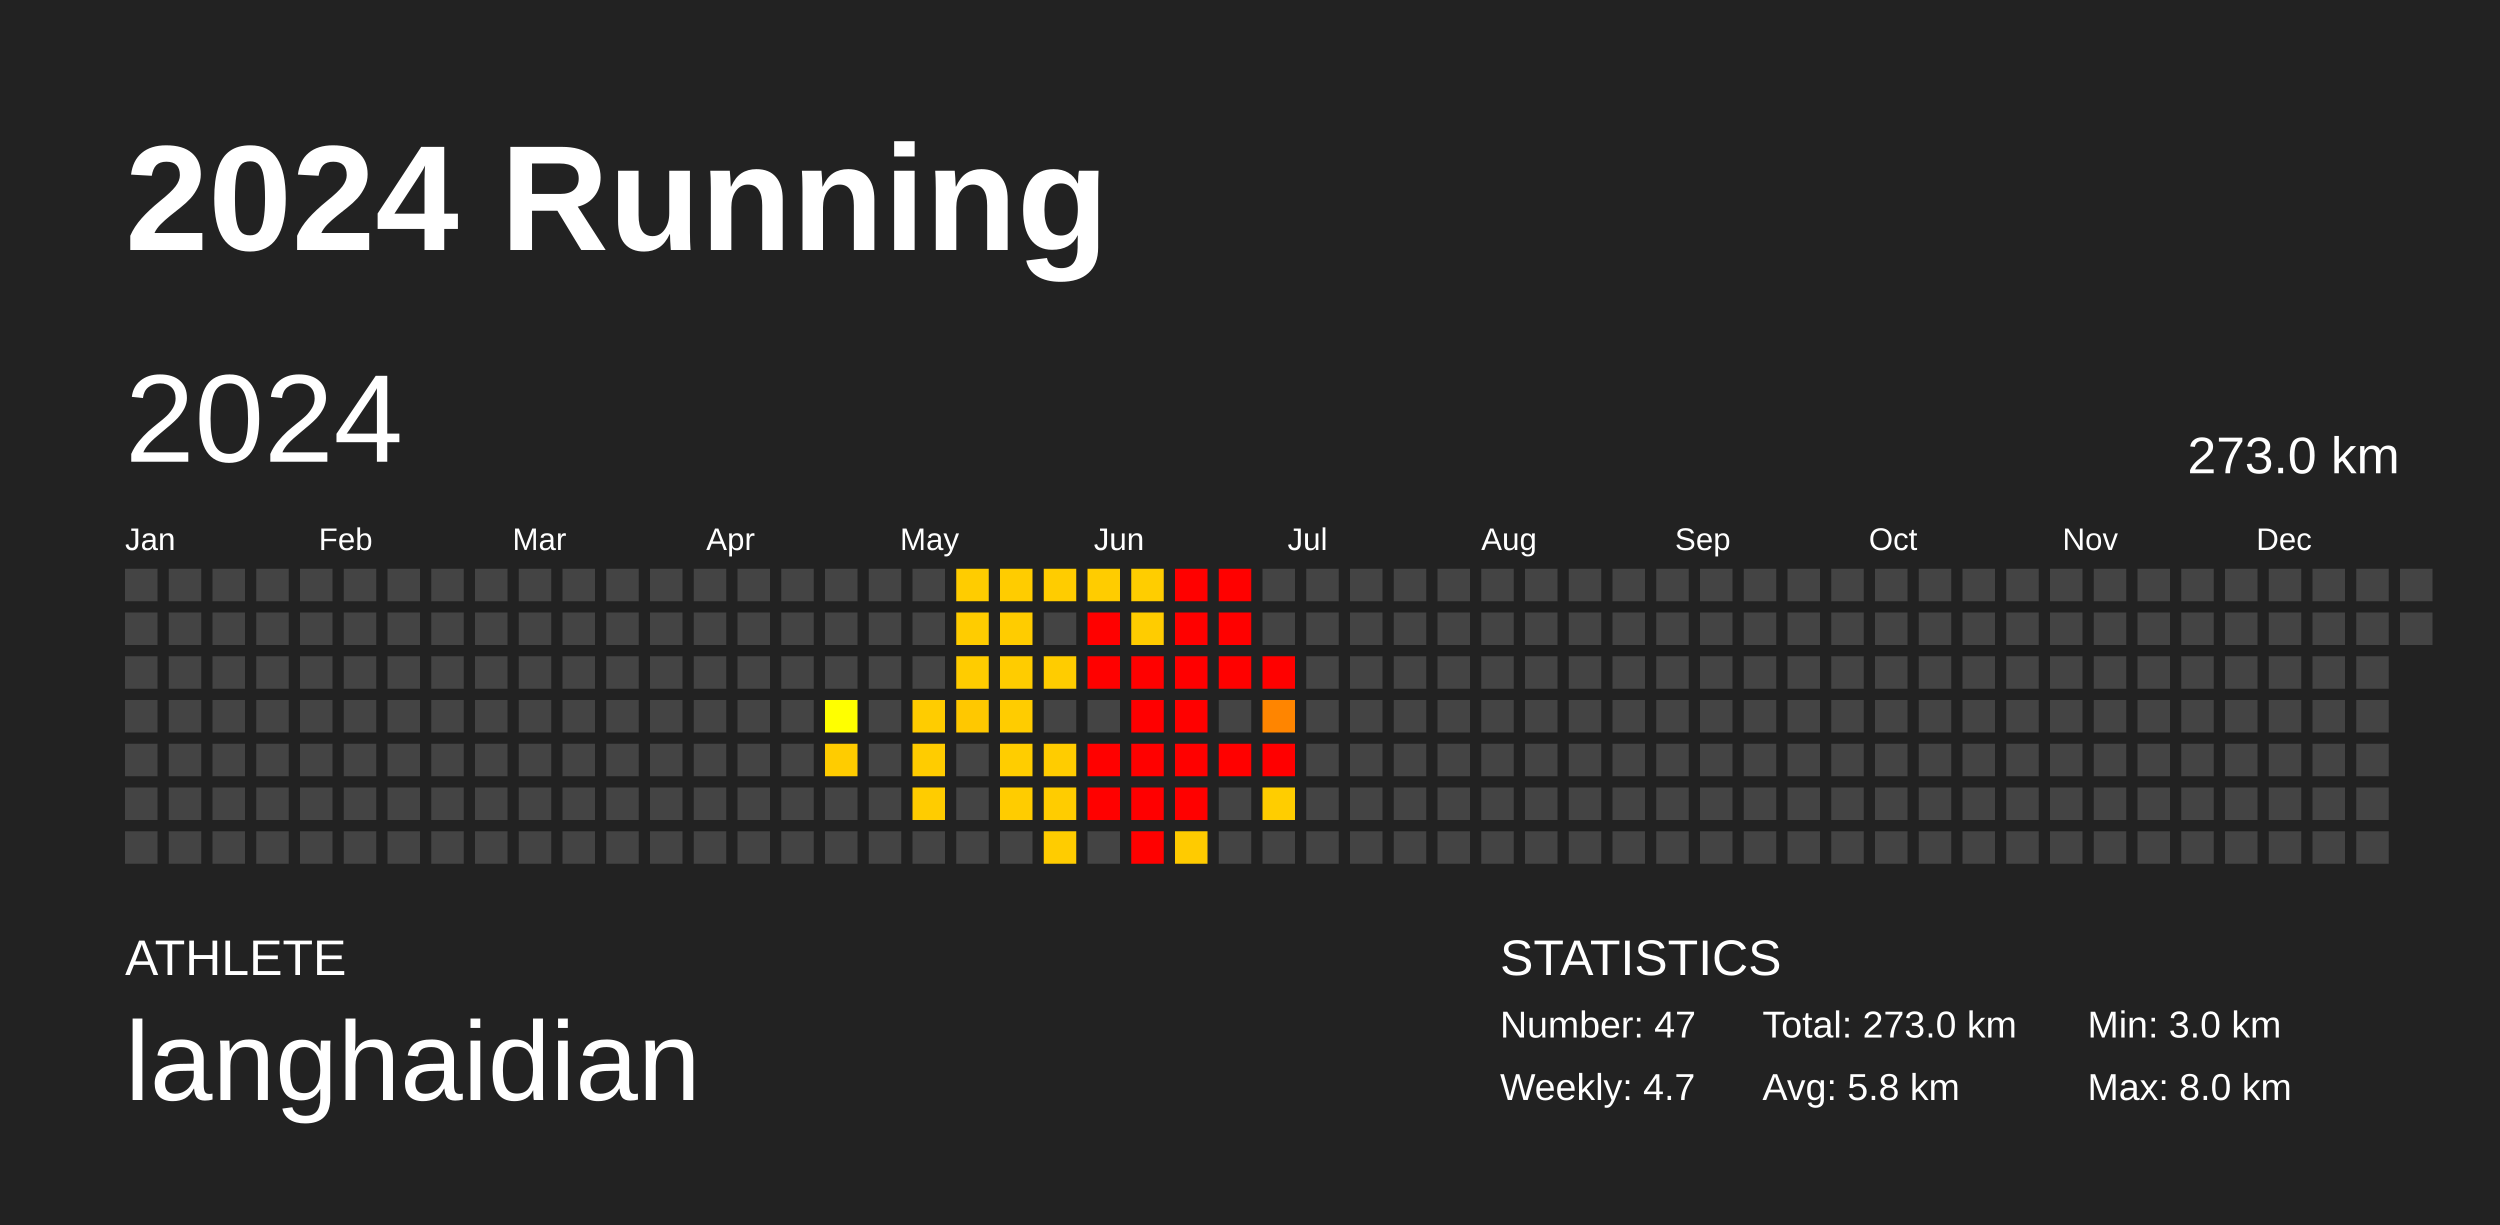
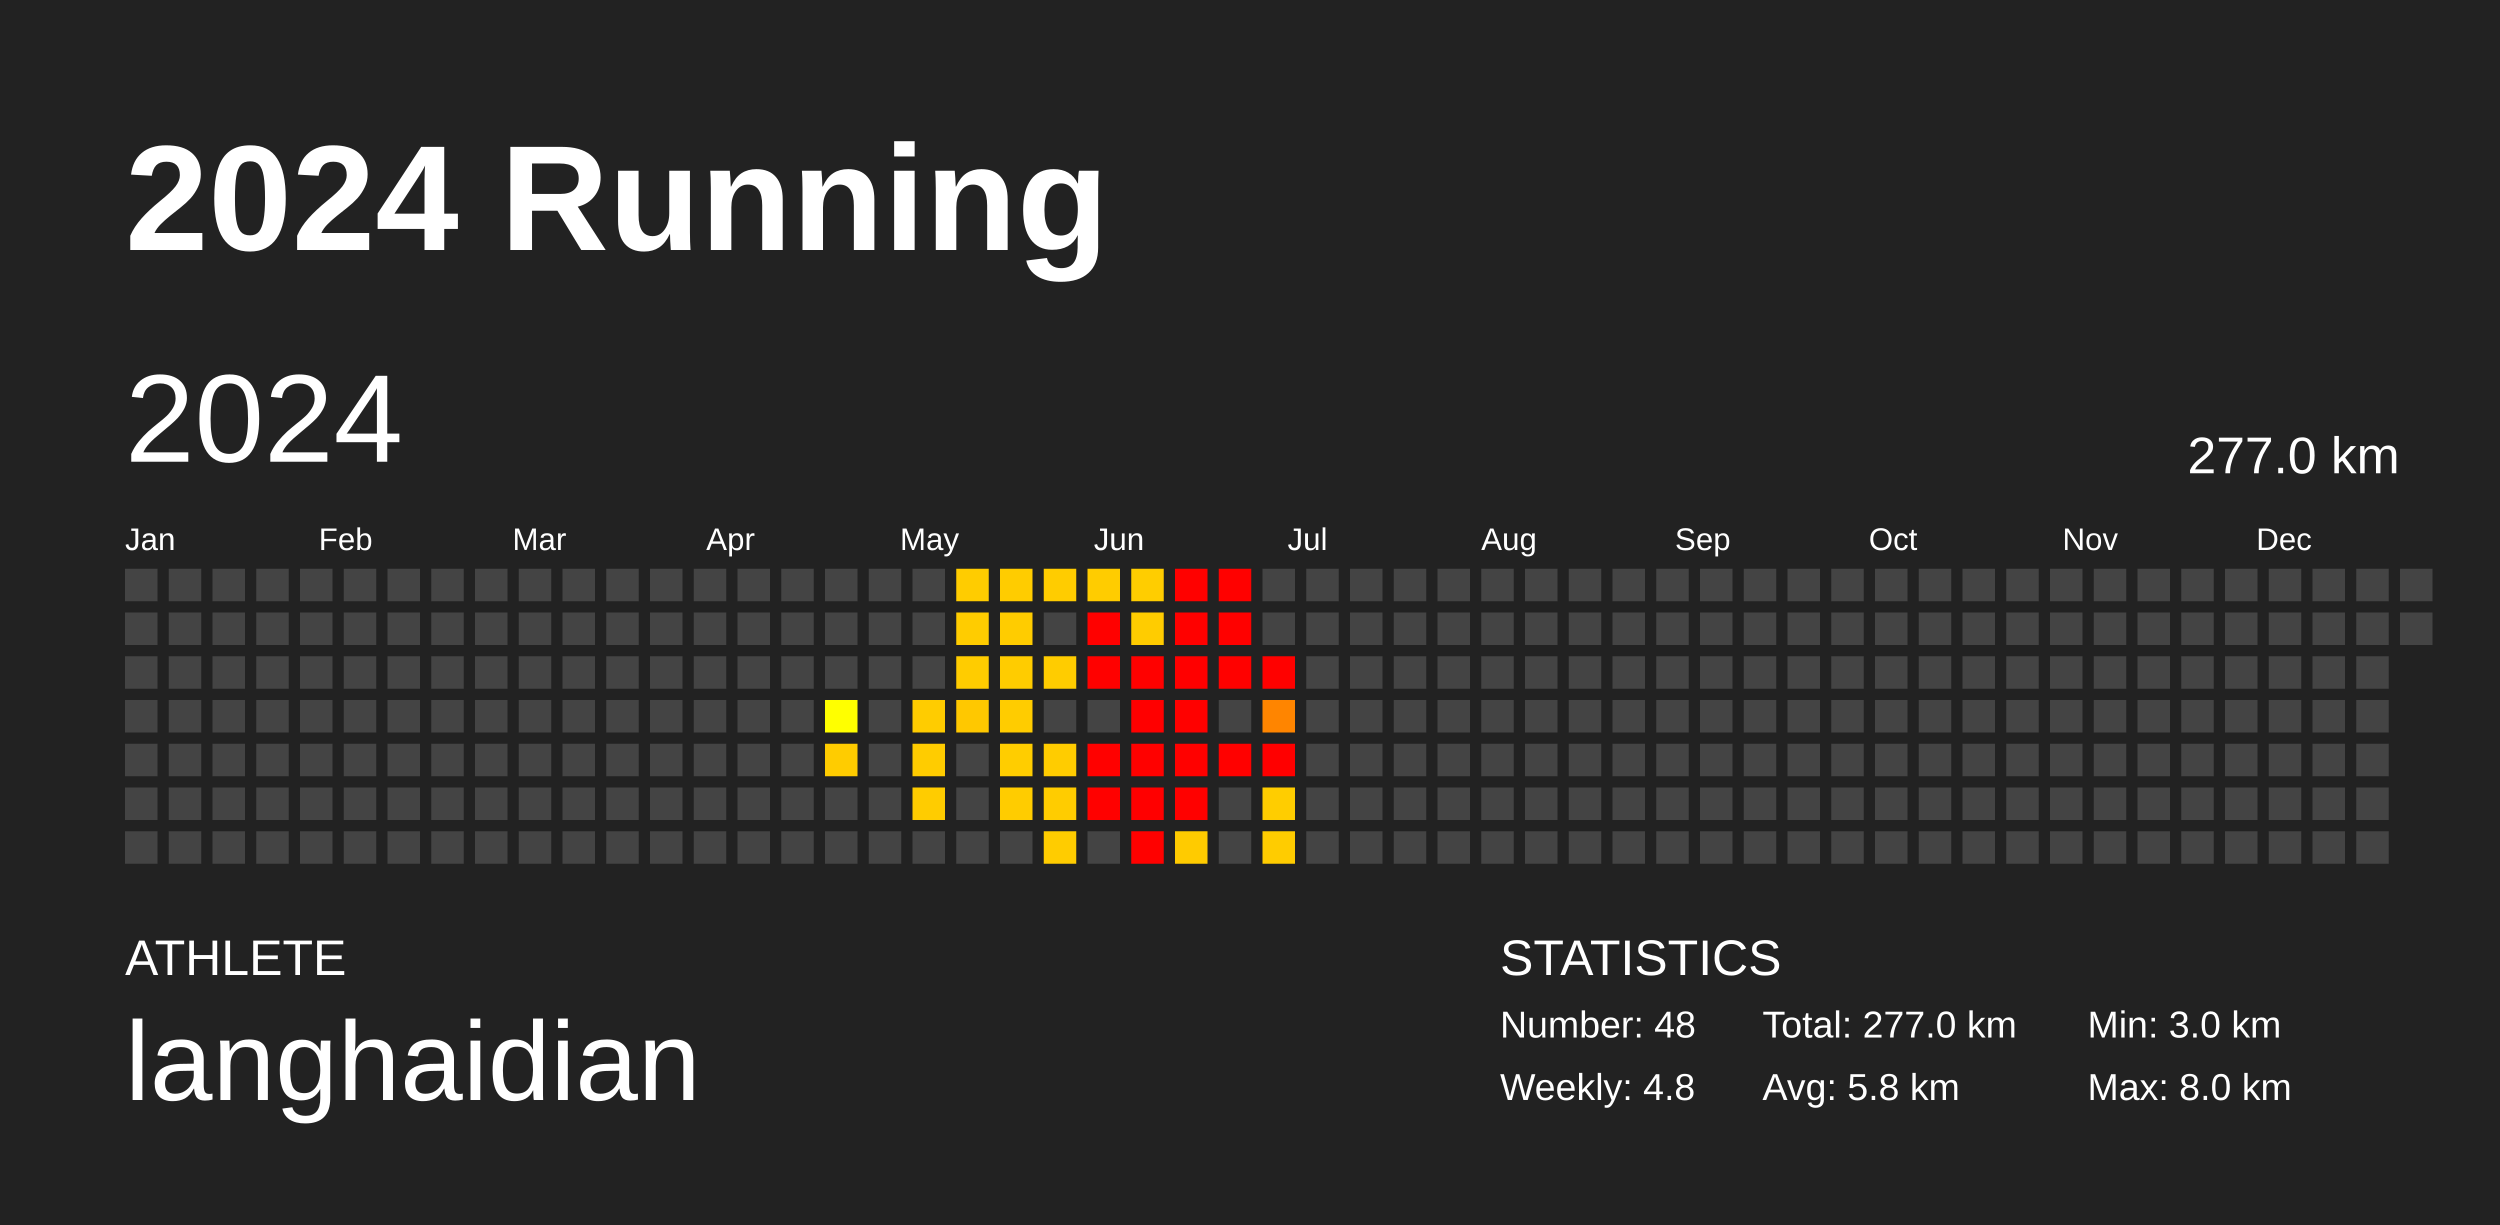
<svg xmlns="http://www.w3.org/2000/svg" baseProfile="full" height="98mm" version="1.1" viewBox="0,0,200,98" width="200mm">
  <defs />
  <rect fill="#222222" height="98" width="200" x="0" y="0" />
  <text fill="#FFFFFF" style="font-size:12px; font-family:Arial; font-weight:bold;" x="10" y="20">2024 Running</text>
  <text fill="#FFFFFF" style="font-size:4px; font-family:Arial" x="10" y="78">ATHLETE</text>
  <text fill="#FFFFFF" style="font-size:9px; font-family:Arial" x="10" y="88">langhaidian</text>
  <text fill="#FFFFFF" style="font-size:4px; font-family:Arial" x="120" y="78">STATISTICS</text>
-   <text fill="#FFFFFF" style="font-size:3px; font-family:Arial" x="120" y="83">Number: 47</text>
-   <text fill="#FFFFFF" style="font-size:3px; font-family:Arial" x="120" y="88">Weekly: 4.7</text>
-   <text fill="#FFFFFF" style="font-size:3px; font-family:Arial" x="141" y="83">Total: 273.0 km</text>
+   <text fill="#FFFFFF" style="font-size:3px; font-family:Arial" x="120" y="83">Number: 48</text>
+   <text fill="#FFFFFF" style="font-size:3px; font-family:Arial" x="120" y="88">Weekly: 4.8</text>
+   <text fill="#FFFFFF" style="font-size:3px; font-family:Arial" x="141" y="83">Total: 277.0 km</text>
  <text fill="#FFFFFF" style="font-size:3px; font-family:Arial" x="141" y="88">Avg: 5.8 km</text>
  <text fill="#FFFFFF" style="font-size:3px; font-family:Arial" x="167" y="83">Min: 3.0 km</text>
  <text fill="#FFFFFF" style="font-size:3px; font-family:Arial" x="167" y="88">Max: 8.0 km</text>
  <text dominant-baseline="hanging" fill="#FFFFFF" style="font-size:10.0px; font-family:Arial;" x="10" y="30">2024</text>
-   <text dominant-baseline="hanging" fill="#FFFFFF" style="font-size:4.125px; font-family:Arial;" x="175" y="35">273.0 km</text>
+   <text dominant-baseline="hanging" fill="#FFFFFF" style="font-size:4.125px; font-family:Arial;" x="175" y="35">277.0 km</text>
  <text fill="#FFFFFF" style="font-size:2.5px; font-family:Arial" x="10.0" y="44">Jan</text>
  <text fill="#FFFFFF" style="font-size:2.5px; font-family:Arial" x="25.5" y="44">Feb</text>
  <text fill="#FFFFFF" style="font-size:2.5px; font-family:Arial" x="41.0" y="44">Mar</text>
  <text fill="#FFFFFF" style="font-size:2.5px; font-family:Arial" x="56.5" y="44">Apr</text>
  <text fill="#FFFFFF" style="font-size:2.5px; font-family:Arial" x="72.0" y="44">May</text>
  <text fill="#FFFFFF" style="font-size:2.5px; font-family:Arial" x="87.5" y="44">Jun</text>
  <text fill="#FFFFFF" style="font-size:2.5px; font-family:Arial" x="103.0" y="44">Jul</text>
  <text fill="#FFFFFF" style="font-size:2.5px; font-family:Arial" x="118.5" y="44">Aug</text>
  <text fill="#FFFFFF" style="font-size:2.5px; font-family:Arial" x="134.0" y="44">Sep</text>
  <text fill="#FFFFFF" style="font-size:2.5px; font-family:Arial" x="149.5" y="44">Oct</text>
  <text fill="#FFFFFF" style="font-size:2.5px; font-family:Arial" x="165.0" y="44">Nov</text>
  <text fill="#FFFFFF" style="font-size:2.5px; font-family:Arial" x="180.5" y="44">Dec</text>
  <rect fill="#444444" height="2.6" width="2.6" x="10.0" y="45.5" />
  <rect fill="#444444" height="2.6" width="2.6" x="10.0" y="49.0" />
  <rect fill="#444444" height="2.6" width="2.6" x="10.0" y="52.5" />
  <rect fill="#444444" height="2.6" width="2.6" x="10.0" y="56.0" />
  <rect fill="#444444" height="2.6" width="2.6" x="10.0" y="59.5" />
  <rect fill="#444444" height="2.6" width="2.6" x="10.0" y="63.0" />
  <rect fill="#444444" height="2.6" width="2.6" x="10.0" y="66.5" />
  <rect fill="#444444" height="2.6" width="2.6" x="13.5" y="45.5" />
  <rect fill="#444444" height="2.6" width="2.6" x="13.5" y="49.0" />
  <rect fill="#444444" height="2.6" width="2.6" x="13.5" y="52.5" />
  <rect fill="#444444" height="2.6" width="2.6" x="13.5" y="56.0" />
  <rect fill="#444444" height="2.6" width="2.6" x="13.5" y="59.5" />
  <rect fill="#444444" height="2.6" width="2.6" x="13.5" y="63.0" />
  <rect fill="#444444" height="2.6" width="2.6" x="13.5" y="66.5" />
  <rect fill="#444444" height="2.6" width="2.6" x="17.0" y="45.5" />
  <rect fill="#444444" height="2.6" width="2.6" x="17.0" y="49.0" />
  <rect fill="#444444" height="2.6" width="2.6" x="17.0" y="52.5" />
  <rect fill="#444444" height="2.6" width="2.6" x="17.0" y="56.0" />
  <rect fill="#444444" height="2.6" width="2.6" x="17.0" y="59.5" />
  <rect fill="#444444" height="2.6" width="2.6" x="17.0" y="63.0" />
  <rect fill="#444444" height="2.6" width="2.6" x="17.0" y="66.5" />
  <rect fill="#444444" height="2.6" width="2.6" x="20.5" y="45.5" />
  <rect fill="#444444" height="2.6" width="2.6" x="20.5" y="49.0" />
  <rect fill="#444444" height="2.6" width="2.6" x="20.5" y="52.5" />
  <rect fill="#444444" height="2.6" width="2.6" x="20.5" y="56.0" />
  <rect fill="#444444" height="2.6" width="2.6" x="20.5" y="59.5" />
  <rect fill="#444444" height="2.6" width="2.6" x="20.5" y="63.0" />
  <rect fill="#444444" height="2.6" width="2.6" x="20.5" y="66.5" />
  <rect fill="#444444" height="2.6" width="2.6" x="24.0" y="45.5" />
  <rect fill="#444444" height="2.6" width="2.6" x="24.0" y="49.0" />
  <rect fill="#444444" height="2.6" width="2.6" x="24.0" y="52.5" />
  <rect fill="#444444" height="2.6" width="2.6" x="24.0" y="56.0" />
  <rect fill="#444444" height="2.6" width="2.6" x="24.0" y="59.5" />
  <rect fill="#444444" height="2.6" width="2.6" x="24.0" y="63.0" />
  <rect fill="#444444" height="2.6" width="2.6" x="24.0" y="66.5" />
  <rect fill="#444444" height="2.6" width="2.6" x="27.5" y="45.5" />
  <rect fill="#444444" height="2.6" width="2.6" x="27.5" y="49.0" />
  <rect fill="#444444" height="2.6" width="2.6" x="27.5" y="52.5" />
  <rect fill="#444444" height="2.6" width="2.6" x="27.5" y="56.0" />
  <rect fill="#444444" height="2.6" width="2.6" x="27.5" y="59.5" />
  <rect fill="#444444" height="2.6" width="2.6" x="27.5" y="63.0" />
  <rect fill="#444444" height="2.6" width="2.6" x="27.5" y="66.5" />
  <rect fill="#444444" height="2.6" width="2.6" x="31.0" y="45.5" />
  <rect fill="#444444" height="2.6" width="2.6" x="31.0" y="49.0" />
  <rect fill="#444444" height="2.6" width="2.6" x="31.0" y="52.5" />
  <rect fill="#444444" height="2.6" width="2.6" x="31.0" y="56.0" />
  <rect fill="#444444" height="2.6" width="2.6" x="31.0" y="59.5" />
  <rect fill="#444444" height="2.6" width="2.6" x="31.0" y="63.0" />
  <rect fill="#444444" height="2.6" width="2.6" x="31.0" y="66.5" />
  <rect fill="#444444" height="2.6" width="2.6" x="34.5" y="45.5" />
  <rect fill="#444444" height="2.6" width="2.6" x="34.5" y="49.0" />
  <rect fill="#444444" height="2.6" width="2.6" x="34.5" y="52.5" />
  <rect fill="#444444" height="2.6" width="2.6" x="34.5" y="56.0" />
  <rect fill="#444444" height="2.6" width="2.6" x="34.5" y="59.5" />
  <rect fill="#444444" height="2.6" width="2.6" x="34.5" y="63.0" />
  <rect fill="#444444" height="2.6" width="2.6" x="34.5" y="66.5" />
  <rect fill="#444444" height="2.6" width="2.6" x="38.0" y="45.5" />
  <rect fill="#444444" height="2.6" width="2.6" x="38.0" y="49.0" />
  <rect fill="#444444" height="2.6" width="2.6" x="38.0" y="52.5" />
  <rect fill="#444444" height="2.6" width="2.6" x="38.0" y="56.0" />
  <rect fill="#444444" height="2.6" width="2.6" x="38.0" y="59.5" />
  <rect fill="#444444" height="2.6" width="2.6" x="38.0" y="63.0" />
  <rect fill="#444444" height="2.6" width="2.6" x="38.0" y="66.5" />
  <rect fill="#444444" height="2.6" width="2.6" x="41.5" y="45.5" />
  <rect fill="#444444" height="2.6" width="2.6" x="41.5" y="49.0" />
  <rect fill="#444444" height="2.6" width="2.6" x="41.5" y="52.5" />
  <rect fill="#444444" height="2.6" width="2.6" x="41.5" y="56.0" />
  <rect fill="#444444" height="2.6" width="2.6" x="41.5" y="59.5" />
  <rect fill="#444444" height="2.6" width="2.6" x="41.5" y="63.0" />
  <rect fill="#444444" height="2.6" width="2.6" x="41.5" y="66.5" />
  <rect fill="#444444" height="2.6" width="2.6" x="45.0" y="45.5" />
  <rect fill="#444444" height="2.6" width="2.6" x="45.0" y="49.0" />
  <rect fill="#444444" height="2.6" width="2.6" x="45.0" y="52.5" />
  <rect fill="#444444" height="2.6" width="2.6" x="45.0" y="56.0" />
  <rect fill="#444444" height="2.6" width="2.6" x="45.0" y="59.5" />
  <rect fill="#444444" height="2.6" width="2.6" x="45.0" y="63.0" />
  <rect fill="#444444" height="2.6" width="2.6" x="45.0" y="66.5" />
  <rect fill="#444444" height="2.6" width="2.6" x="48.5" y="45.5" />
  <rect fill="#444444" height="2.6" width="2.6" x="48.5" y="49.0" />
  <rect fill="#444444" height="2.6" width="2.6" x="48.5" y="52.5" />
  <rect fill="#444444" height="2.6" width="2.6" x="48.5" y="56.0" />
  <rect fill="#444444" height="2.6" width="2.6" x="48.5" y="59.5" />
  <rect fill="#444444" height="2.6" width="2.6" x="48.5" y="63.0" />
  <rect fill="#444444" height="2.6" width="2.6" x="48.5" y="66.5" />
  <rect fill="#444444" height="2.6" width="2.6" x="52.0" y="45.5" />
  <rect fill="#444444" height="2.6" width="2.6" x="52.0" y="49.0" />
  <rect fill="#444444" height="2.6" width="2.6" x="52.0" y="52.5" />
  <rect fill="#444444" height="2.6" width="2.6" x="52.0" y="56.0" />
  <rect fill="#444444" height="2.6" width="2.6" x="52.0" y="59.5" />
  <rect fill="#444444" height="2.6" width="2.6" x="52.0" y="63.0" />
  <rect fill="#444444" height="2.6" width="2.6" x="52.0" y="66.5" />
  <rect fill="#444444" height="2.6" width="2.6" x="55.5" y="45.5" />
  <rect fill="#444444" height="2.6" width="2.6" x="55.5" y="49.0" />
  <rect fill="#444444" height="2.6" width="2.6" x="55.5" y="52.5" />
  <rect fill="#444444" height="2.6" width="2.6" x="55.5" y="56.0" />
  <rect fill="#444444" height="2.6" width="2.6" x="55.5" y="59.5" />
  <rect fill="#444444" height="2.6" width="2.6" x="55.5" y="63.0" />
  <rect fill="#444444" height="2.6" width="2.6" x="55.5" y="66.5" />
  <rect fill="#444444" height="2.6" width="2.6" x="59.0" y="45.5" />
  <rect fill="#444444" height="2.6" width="2.6" x="59.0" y="49.0" />
  <rect fill="#444444" height="2.6" width="2.6" x="59.0" y="52.5" />
  <rect fill="#444444" height="2.6" width="2.6" x="59.0" y="56.0" />
  <rect fill="#444444" height="2.6" width="2.6" x="59.0" y="59.5" />
  <rect fill="#444444" height="2.6" width="2.6" x="59.0" y="63.0" />
  <rect fill="#444444" height="2.6" width="2.6" x="59.0" y="66.5" />
  <rect fill="#444444" height="2.6" width="2.6" x="62.5" y="45.5" />
  <rect fill="#444444" height="2.6" width="2.6" x="62.5" y="49.0" />
  <rect fill="#444444" height="2.6" width="2.6" x="62.5" y="52.5" />
  <rect fill="#444444" height="2.6" width="2.6" x="62.5" y="56.0" />
  <rect fill="#444444" height="2.6" width="2.6" x="62.5" y="59.5" />
  <rect fill="#444444" height="2.6" width="2.6" x="62.5" y="63.0" />
  <rect fill="#444444" height="2.6" width="2.6" x="62.5" y="66.5" />
  <rect fill="#444444" height="2.6" width="2.6" x="66.0" y="45.5" />
  <rect fill="#444444" height="2.6" width="2.6" x="66.0" y="49.0" />
  <rect fill="#444444" height="2.6" width="2.6" x="66.0" y="52.5" />
  <rect fill="#ffff00" height="2.6" width="2.6" x="66.0" y="56.0" />
  <rect fill="#ffcc00" height="2.6" width="2.6" x="66.0" y="59.5" />
  <rect fill="#444444" height="2.6" width="2.6" x="66.0" y="63.0" />
  <rect fill="#444444" height="2.6" width="2.6" x="66.0" y="66.5" />
  <rect fill="#444444" height="2.6" width="2.6" x="69.5" y="45.5" />
  <rect fill="#444444" height="2.6" width="2.6" x="69.5" y="49.0" />
  <rect fill="#444444" height="2.6" width="2.6" x="69.5" y="52.5" />
  <rect fill="#444444" height="2.6" width="2.6" x="69.5" y="56.0" />
  <rect fill="#444444" height="2.6" width="2.6" x="69.5" y="59.5" />
  <rect fill="#444444" height="2.6" width="2.6" x="69.5" y="63.0" />
  <rect fill="#444444" height="2.6" width="2.6" x="69.5" y="66.5" />
  <rect fill="#444444" height="2.6" width="2.6" x="73.0" y="45.5" />
  <rect fill="#444444" height="2.6" width="2.6" x="73.0" y="49.0" />
  <rect fill="#444444" height="2.6" width="2.6" x="73.0" y="52.5" />
  <rect fill="#ffcc00" height="2.6" width="2.6" x="73.0" y="56.0" />
  <rect fill="#ffcc00" height="2.6" width="2.6" x="73.0" y="59.5" />
  <rect fill="#ffcc00" height="2.6" width="2.6" x="73.0" y="63.0" />
  <rect fill="#444444" height="2.6" width="2.6" x="73.0" y="66.5" />
  <rect fill="#ffcc00" height="2.6" width="2.6" x="76.5" y="45.5" />
  <rect fill="#ffcc00" height="2.6" width="2.6" x="76.5" y="49.0" />
  <rect fill="#ffcc00" height="2.6" width="2.6" x="76.5" y="52.5" />
  <rect fill="#ffc800" height="2.6" width="2.6" x="76.5" y="56.0" />
  <rect fill="#444444" height="2.6" width="2.6" x="76.5" y="59.5" />
  <rect fill="#444444" height="2.6" width="2.6" x="76.5" y="63.0" />
  <rect fill="#444444" height="2.6" width="2.6" x="76.5" y="66.5" />
  <rect fill="#ffcc00" height="2.6" width="2.6" x="80.0" y="45.5" />
  <rect fill="#ffcc00" height="2.6" width="2.6" x="80.0" y="49.0" />
  <rect fill="#ffcc00" height="2.6" width="2.6" x="80.0" y="52.5" />
  <rect fill="#ffcc00" height="2.6" width="2.6" x="80.0" y="56.0" />
  <rect fill="#ffcd00" height="2.6" width="2.6" x="80.0" y="59.5" />
  <rect fill="#ffcc00" height="2.6" width="2.6" x="80.0" y="63.0" />
  <rect fill="#444444" height="2.6" width="2.6" x="80.0" y="66.5" />
  <rect fill="#ffcc00" height="2.6" width="2.6" x="83.5" y="45.5" />
  <rect fill="#444444" height="2.6" width="2.6" x="83.5" y="49.0" />
  <rect fill="#ffcc00" height="2.6" width="2.6" x="83.5" y="52.5" />
  <rect fill="#444444" height="2.6" width="2.6" x="83.5" y="56.0" />
  <rect fill="#ffcc00" height="2.6" width="2.6" x="83.5" y="59.5" />
  <rect fill="#ffcc00" height="2.6" width="2.6" x="83.5" y="63.0" />
  <rect fill="#ffcc00" height="2.6" width="2.6" x="83.5" y="66.5" />
  <rect fill="#ffcc00" height="2.6" width="2.6" x="87.0" y="45.5" />
  <rect fill="#ff0100" height="2.6" width="2.6" x="87.0" y="49.0" />
  <rect fill="#ff0100" height="2.6" width="2.6" x="87.0" y="52.5" />
  <rect fill="#444444" height="2.6" width="2.6" x="87.0" y="56.0" />
  <rect fill="#ff0100" height="2.6" width="2.6" x="87.0" y="59.5" />
  <rect fill="#ff0100" height="2.6" width="2.6" x="87.0" y="63.0" />
  <rect fill="#444444" height="2.6" width="2.6" x="87.0" y="66.5" />
  <rect fill="#ffcd00" height="2.6" width="2.6" x="90.5" y="45.5" />
  <rect fill="#ffcc00" height="2.6" width="2.6" x="90.5" y="49.0" />
  <rect fill="#ff0100" height="2.6" width="2.6" x="90.5" y="52.5" />
  <rect fill="#ff0000" height="2.6" width="2.6" x="90.5" y="56.0" />
  <rect fill="#ff0100" height="2.6" width="2.6" x="90.5" y="59.5" />
  <rect fill="#ff0000" height="2.6" width="2.6" x="90.5" y="63.0" />
  <rect fill="#ff0100" height="2.6" width="2.6" x="90.5" y="66.5" />
  <rect fill="#ff0100" height="2.6" width="2.6" x="94.0" y="45.5" />
  <rect fill="#ff0100" height="2.6" width="2.6" x="94.0" y="49.0" />
  <rect fill="#ff0000" height="2.6" width="2.6" x="94.0" y="52.5" />
  <rect fill="#ff0100" height="2.6" width="2.6" x="94.0" y="56.0" />
  <rect fill="#ff0100" height="2.6" width="2.6" x="94.0" y="59.5" />
  <rect fill="#ff0100" height="2.6" width="2.6" x="94.0" y="63.0" />
  <rect fill="#ffcb00" height="2.6" width="2.6" x="94.0" y="66.5" />
  <rect fill="#ff0100" height="2.6" width="2.6" x="97.5" y="45.5" />
  <rect fill="#ff0100" height="2.6" width="2.6" x="97.5" y="49.0" />
  <rect fill="#ff0100" height="2.6" width="2.6" x="97.5" y="52.5" />
  <rect fill="#444444" height="2.6" width="2.6" x="97.5" y="56.0" />
  <rect fill="#ff0100" height="2.6" width="2.6" x="97.5" y="59.5" />
  <rect fill="#444444" height="2.6" width="2.6" x="97.5" y="63.0" />
  <rect fill="#444444" height="2.6" width="2.6" x="97.5" y="66.5" />
  <rect fill="#444444" height="2.6" width="2.6" x="101.0" y="45.5" />
  <rect fill="#444444" height="2.6" width="2.6" x="101.0" y="49.0" />
  <rect fill="#ff0100" height="2.6" width="2.6" x="101.0" y="52.5" />
  <rect fill="#ff8500" height="2.6" width="2.6" x="101.0" y="56.0" />
  <rect fill="#ff0000" height="2.6" width="2.6" x="101.0" y="59.5" />
  <rect fill="#ffcd00" height="2.6" width="2.6" x="101.0" y="63.0" />
-   <rect fill="#444444" height="2.6" width="2.6" x="101.0" y="66.5" />
+   <rect fill="#ffcc00" height="2.6" width="2.6" x="101.0" y="66.5" />
  <rect fill="#444444" height="2.6" width="2.6" x="104.5" y="45.5" />
  <rect fill="#444444" height="2.6" width="2.6" x="104.5" y="49.0" />
  <rect fill="#444444" height="2.6" width="2.6" x="104.5" y="52.5" />
  <rect fill="#444444" height="2.6" width="2.6" x="104.5" y="56.0" />
  <rect fill="#444444" height="2.6" width="2.6" x="104.5" y="59.5" />
  <rect fill="#444444" height="2.6" width="2.6" x="104.5" y="63.0" />
  <rect fill="#444444" height="2.6" width="2.6" x="104.5" y="66.5" />
  <rect fill="#444444" height="2.6" width="2.6" x="108.0" y="45.5" />
  <rect fill="#444444" height="2.6" width="2.6" x="108.0" y="49.0" />
  <rect fill="#444444" height="2.6" width="2.6" x="108.0" y="52.5" />
  <rect fill="#444444" height="2.6" width="2.6" x="108.0" y="56.0" />
  <rect fill="#444444" height="2.6" width="2.6" x="108.0" y="59.5" />
  <rect fill="#444444" height="2.6" width="2.6" x="108.0" y="63.0" />
  <rect fill="#444444" height="2.6" width="2.6" x="108.0" y="66.5" />
  <rect fill="#444444" height="2.6" width="2.6" x="111.5" y="45.5" />
  <rect fill="#444444" height="2.6" width="2.6" x="111.5" y="49.0" />
  <rect fill="#444444" height="2.6" width="2.6" x="111.5" y="52.5" />
  <rect fill="#444444" height="2.6" width="2.6" x="111.5" y="56.0" />
  <rect fill="#444444" height="2.6" width="2.6" x="111.5" y="59.5" />
  <rect fill="#444444" height="2.6" width="2.6" x="111.5" y="63.0" />
  <rect fill="#444444" height="2.6" width="2.6" x="111.5" y="66.5" />
  <rect fill="#444444" height="2.6" width="2.6" x="115.0" y="45.5" />
  <rect fill="#444444" height="2.6" width="2.6" x="115.0" y="49.0" />
  <rect fill="#444444" height="2.6" width="2.6" x="115.0" y="52.5" />
  <rect fill="#444444" height="2.6" width="2.6" x="115.0" y="56.0" />
  <rect fill="#444444" height="2.6" width="2.6" x="115.0" y="59.5" />
  <rect fill="#444444" height="2.6" width="2.6" x="115.0" y="63.0" />
  <rect fill="#444444" height="2.6" width="2.6" x="115.0" y="66.5" />
  <rect fill="#444444" height="2.6" width="2.6" x="118.5" y="45.5" />
  <rect fill="#444444" height="2.6" width="2.6" x="118.5" y="49.0" />
  <rect fill="#444444" height="2.6" width="2.6" x="118.5" y="52.5" />
  <rect fill="#444444" height="2.6" width="2.6" x="118.5" y="56.0" />
  <rect fill="#444444" height="2.6" width="2.6" x="118.5" y="59.5" />
  <rect fill="#444444" height="2.6" width="2.6" x="118.5" y="63.0" />
  <rect fill="#444444" height="2.6" width="2.6" x="118.5" y="66.5" />
  <rect fill="#444444" height="2.6" width="2.6" x="122.0" y="45.5" />
  <rect fill="#444444" height="2.6" width="2.6" x="122.0" y="49.0" />
  <rect fill="#444444" height="2.6" width="2.6" x="122.0" y="52.5" />
  <rect fill="#444444" height="2.6" width="2.6" x="122.0" y="56.0" />
  <rect fill="#444444" height="2.6" width="2.6" x="122.0" y="59.5" />
  <rect fill="#444444" height="2.6" width="2.6" x="122.0" y="63.0" />
  <rect fill="#444444" height="2.6" width="2.6" x="122.0" y="66.5" />
  <rect fill="#444444" height="2.6" width="2.6" x="125.5" y="45.5" />
  <rect fill="#444444" height="2.6" width="2.6" x="125.5" y="49.0" />
  <rect fill="#444444" height="2.6" width="2.6" x="125.5" y="52.5" />
  <rect fill="#444444" height="2.6" width="2.6" x="125.5" y="56.0" />
  <rect fill="#444444" height="2.6" width="2.6" x="125.5" y="59.5" />
  <rect fill="#444444" height="2.6" width="2.6" x="125.5" y="63.0" />
  <rect fill="#444444" height="2.6" width="2.6" x="125.5" y="66.5" />
  <rect fill="#444444" height="2.6" width="2.6" x="129.0" y="45.5" />
  <rect fill="#444444" height="2.6" width="2.6" x="129.0" y="49.0" />
  <rect fill="#444444" height="2.6" width="2.6" x="129.0" y="52.5" />
  <rect fill="#444444" height="2.6" width="2.6" x="129.0" y="56.0" />
  <rect fill="#444444" height="2.6" width="2.6" x="129.0" y="59.5" />
  <rect fill="#444444" height="2.6" width="2.6" x="129.0" y="63.0" />
  <rect fill="#444444" height="2.6" width="2.6" x="129.0" y="66.5" />
  <rect fill="#444444" height="2.6" width="2.6" x="132.5" y="45.5" />
  <rect fill="#444444" height="2.6" width="2.6" x="132.5" y="49.0" />
  <rect fill="#444444" height="2.6" width="2.6" x="132.5" y="52.5" />
  <rect fill="#444444" height="2.6" width="2.6" x="132.5" y="56.0" />
  <rect fill="#444444" height="2.6" width="2.6" x="132.5" y="59.5" />
  <rect fill="#444444" height="2.6" width="2.6" x="132.5" y="63.0" />
  <rect fill="#444444" height="2.6" width="2.6" x="132.5" y="66.5" />
  <rect fill="#444444" height="2.6" width="2.6" x="136.0" y="45.5" />
  <rect fill="#444444" height="2.6" width="2.6" x="136.0" y="49.0" />
  <rect fill="#444444" height="2.6" width="2.6" x="136.0" y="52.5" />
  <rect fill="#444444" height="2.6" width="2.6" x="136.0" y="56.0" />
  <rect fill="#444444" height="2.6" width="2.6" x="136.0" y="59.5" />
  <rect fill="#444444" height="2.6" width="2.6" x="136.0" y="63.0" />
  <rect fill="#444444" height="2.6" width="2.6" x="136.0" y="66.5" />
  <rect fill="#444444" height="2.6" width="2.6" x="139.5" y="45.5" />
  <rect fill="#444444" height="2.6" width="2.6" x="139.5" y="49.0" />
  <rect fill="#444444" height="2.6" width="2.6" x="139.5" y="52.5" />
  <rect fill="#444444" height="2.6" width="2.6" x="139.5" y="56.0" />
  <rect fill="#444444" height="2.6" width="2.6" x="139.5" y="59.5" />
  <rect fill="#444444" height="2.6" width="2.6" x="139.5" y="63.0" />
  <rect fill="#444444" height="2.6" width="2.6" x="139.5" y="66.5" />
  <rect fill="#444444" height="2.6" width="2.6" x="143.0" y="45.5" />
  <rect fill="#444444" height="2.6" width="2.6" x="143.0" y="49.0" />
  <rect fill="#444444" height="2.6" width="2.6" x="143.0" y="52.5" />
  <rect fill="#444444" height="2.6" width="2.6" x="143.0" y="56.0" />
  <rect fill="#444444" height="2.6" width="2.6" x="143.0" y="59.5" />
  <rect fill="#444444" height="2.6" width="2.6" x="143.0" y="63.0" />
  <rect fill="#444444" height="2.6" width="2.6" x="143.0" y="66.5" />
  <rect fill="#444444" height="2.6" width="2.6" x="146.5" y="45.5" />
  <rect fill="#444444" height="2.6" width="2.6" x="146.5" y="49.0" />
  <rect fill="#444444" height="2.6" width="2.6" x="146.5" y="52.5" />
  <rect fill="#444444" height="2.6" width="2.6" x="146.5" y="56.0" />
  <rect fill="#444444" height="2.6" width="2.6" x="146.5" y="59.5" />
  <rect fill="#444444" height="2.6" width="2.6" x="146.5" y="63.0" />
  <rect fill="#444444" height="2.6" width="2.6" x="146.5" y="66.5" />
  <rect fill="#444444" height="2.6" width="2.6" x="150.0" y="45.5" />
  <rect fill="#444444" height="2.6" width="2.6" x="150.0" y="49.0" />
  <rect fill="#444444" height="2.6" width="2.6" x="150.0" y="52.5" />
  <rect fill="#444444" height="2.6" width="2.6" x="150.0" y="56.0" />
  <rect fill="#444444" height="2.6" width="2.6" x="150.0" y="59.5" />
  <rect fill="#444444" height="2.6" width="2.6" x="150.0" y="63.0" />
  <rect fill="#444444" height="2.6" width="2.6" x="150.0" y="66.5" />
  <rect fill="#444444" height="2.6" width="2.6" x="153.5" y="45.5" />
  <rect fill="#444444" height="2.6" width="2.6" x="153.5" y="49.0" />
  <rect fill="#444444" height="2.6" width="2.6" x="153.5" y="52.5" />
  <rect fill="#444444" height="2.6" width="2.6" x="153.5" y="56.0" />
  <rect fill="#444444" height="2.6" width="2.6" x="153.5" y="59.5" />
  <rect fill="#444444" height="2.6" width="2.6" x="153.5" y="63.0" />
  <rect fill="#444444" height="2.6" width="2.6" x="153.5" y="66.5" />
  <rect fill="#444444" height="2.6" width="2.6" x="157.0" y="45.5" />
  <rect fill="#444444" height="2.6" width="2.6" x="157.0" y="49.0" />
  <rect fill="#444444" height="2.6" width="2.6" x="157.0" y="52.5" />
  <rect fill="#444444" height="2.6" width="2.6" x="157.0" y="56.0" />
  <rect fill="#444444" height="2.6" width="2.6" x="157.0" y="59.5" />
  <rect fill="#444444" height="2.6" width="2.6" x="157.0" y="63.0" />
  <rect fill="#444444" height="2.6" width="2.6" x="157.0" y="66.5" />
  <rect fill="#444444" height="2.6" width="2.6" x="160.5" y="45.5" />
  <rect fill="#444444" height="2.6" width="2.6" x="160.5" y="49.0" />
  <rect fill="#444444" height="2.6" width="2.6" x="160.5" y="52.5" />
  <rect fill="#444444" height="2.6" width="2.6" x="160.5" y="56.0" />
  <rect fill="#444444" height="2.6" width="2.6" x="160.5" y="59.5" />
  <rect fill="#444444" height="2.6" width="2.6" x="160.5" y="63.0" />
  <rect fill="#444444" height="2.6" width="2.6" x="160.5" y="66.5" />
  <rect fill="#444444" height="2.6" width="2.6" x="164.0" y="45.5" />
  <rect fill="#444444" height="2.6" width="2.6" x="164.0" y="49.0" />
  <rect fill="#444444" height="2.6" width="2.6" x="164.0" y="52.5" />
  <rect fill="#444444" height="2.6" width="2.6" x="164.0" y="56.0" />
  <rect fill="#444444" height="2.6" width="2.6" x="164.0" y="59.5" />
  <rect fill="#444444" height="2.6" width="2.6" x="164.0" y="63.0" />
  <rect fill="#444444" height="2.6" width="2.6" x="164.0" y="66.5" />
  <rect fill="#444444" height="2.6" width="2.6" x="167.5" y="45.5" />
  <rect fill="#444444" height="2.6" width="2.6" x="167.5" y="49.0" />
  <rect fill="#444444" height="2.6" width="2.6" x="167.5" y="52.5" />
  <rect fill="#444444" height="2.6" width="2.6" x="167.5" y="56.0" />
  <rect fill="#444444" height="2.6" width="2.6" x="167.5" y="59.5" />
  <rect fill="#444444" height="2.6" width="2.6" x="167.5" y="63.0" />
  <rect fill="#444444" height="2.6" width="2.6" x="167.5" y="66.5" />
  <rect fill="#444444" height="2.6" width="2.6" x="171.0" y="45.5" />
  <rect fill="#444444" height="2.6" width="2.6" x="171.0" y="49.0" />
  <rect fill="#444444" height="2.6" width="2.6" x="171.0" y="52.5" />
  <rect fill="#444444" height="2.6" width="2.6" x="171.0" y="56.0" />
  <rect fill="#444444" height="2.6" width="2.6" x="171.0" y="59.5" />
  <rect fill="#444444" height="2.6" width="2.6" x="171.0" y="63.0" />
  <rect fill="#444444" height="2.6" width="2.6" x="171.0" y="66.5" />
  <rect fill="#444444" height="2.6" width="2.6" x="174.5" y="45.5" />
  <rect fill="#444444" height="2.6" width="2.6" x="174.5" y="49.0" />
  <rect fill="#444444" height="2.6" width="2.6" x="174.5" y="52.5" />
  <rect fill="#444444" height="2.6" width="2.6" x="174.5" y="56.0" />
  <rect fill="#444444" height="2.6" width="2.6" x="174.5" y="59.5" />
  <rect fill="#444444" height="2.6" width="2.6" x="174.5" y="63.0" />
  <rect fill="#444444" height="2.6" width="2.6" x="174.5" y="66.5" />
  <rect fill="#444444" height="2.6" width="2.6" x="178.0" y="45.5" />
  <rect fill="#444444" height="2.6" width="2.6" x="178.0" y="49.0" />
  <rect fill="#444444" height="2.6" width="2.6" x="178.0" y="52.5" />
  <rect fill="#444444" height="2.6" width="2.6" x="178.0" y="56.0" />
  <rect fill="#444444" height="2.6" width="2.6" x="178.0" y="59.5" />
  <rect fill="#444444" height="2.6" width="2.6" x="178.0" y="63.0" />
  <rect fill="#444444" height="2.6" width="2.6" x="178.0" y="66.5" />
  <rect fill="#444444" height="2.6" width="2.6" x="181.5" y="45.5" />
  <rect fill="#444444" height="2.6" width="2.6" x="181.5" y="49.0" />
  <rect fill="#444444" height="2.6" width="2.6" x="181.5" y="52.5" />
  <rect fill="#444444" height="2.6" width="2.6" x="181.5" y="56.0" />
  <rect fill="#444444" height="2.6" width="2.6" x="181.5" y="59.5" />
  <rect fill="#444444" height="2.6" width="2.6" x="181.5" y="63.0" />
  <rect fill="#444444" height="2.6" width="2.6" x="181.5" y="66.5" />
  <rect fill="#444444" height="2.6" width="2.6" x="185.0" y="45.5" />
  <rect fill="#444444" height="2.6" width="2.6" x="185.0" y="49.0" />
  <rect fill="#444444" height="2.6" width="2.6" x="185.0" y="52.5" />
  <rect fill="#444444" height="2.6" width="2.6" x="185.0" y="56.0" />
  <rect fill="#444444" height="2.6" width="2.6" x="185.0" y="59.5" />
  <rect fill="#444444" height="2.6" width="2.6" x="185.0" y="63.0" />
  <rect fill="#444444" height="2.6" width="2.6" x="185.0" y="66.5" />
  <rect fill="#444444" height="2.6" width="2.6" x="188.5" y="45.5" />
  <rect fill="#444444" height="2.6" width="2.6" x="188.5" y="49.0" />
  <rect fill="#444444" height="2.6" width="2.6" x="188.5" y="52.5" />
  <rect fill="#444444" height="2.6" width="2.6" x="188.5" y="56.0" />
  <rect fill="#444444" height="2.6" width="2.6" x="188.5" y="59.5" />
  <rect fill="#444444" height="2.6" width="2.6" x="188.5" y="63.0" />
  <rect fill="#444444" height="2.6" width="2.6" x="188.5" y="66.5" />
  <rect fill="#444444" height="2.6" width="2.6" x="192.0" y="45.5" />
  <rect fill="#444444" height="2.6" width="2.6" x="192.0" y="49.0" />
</svg>
